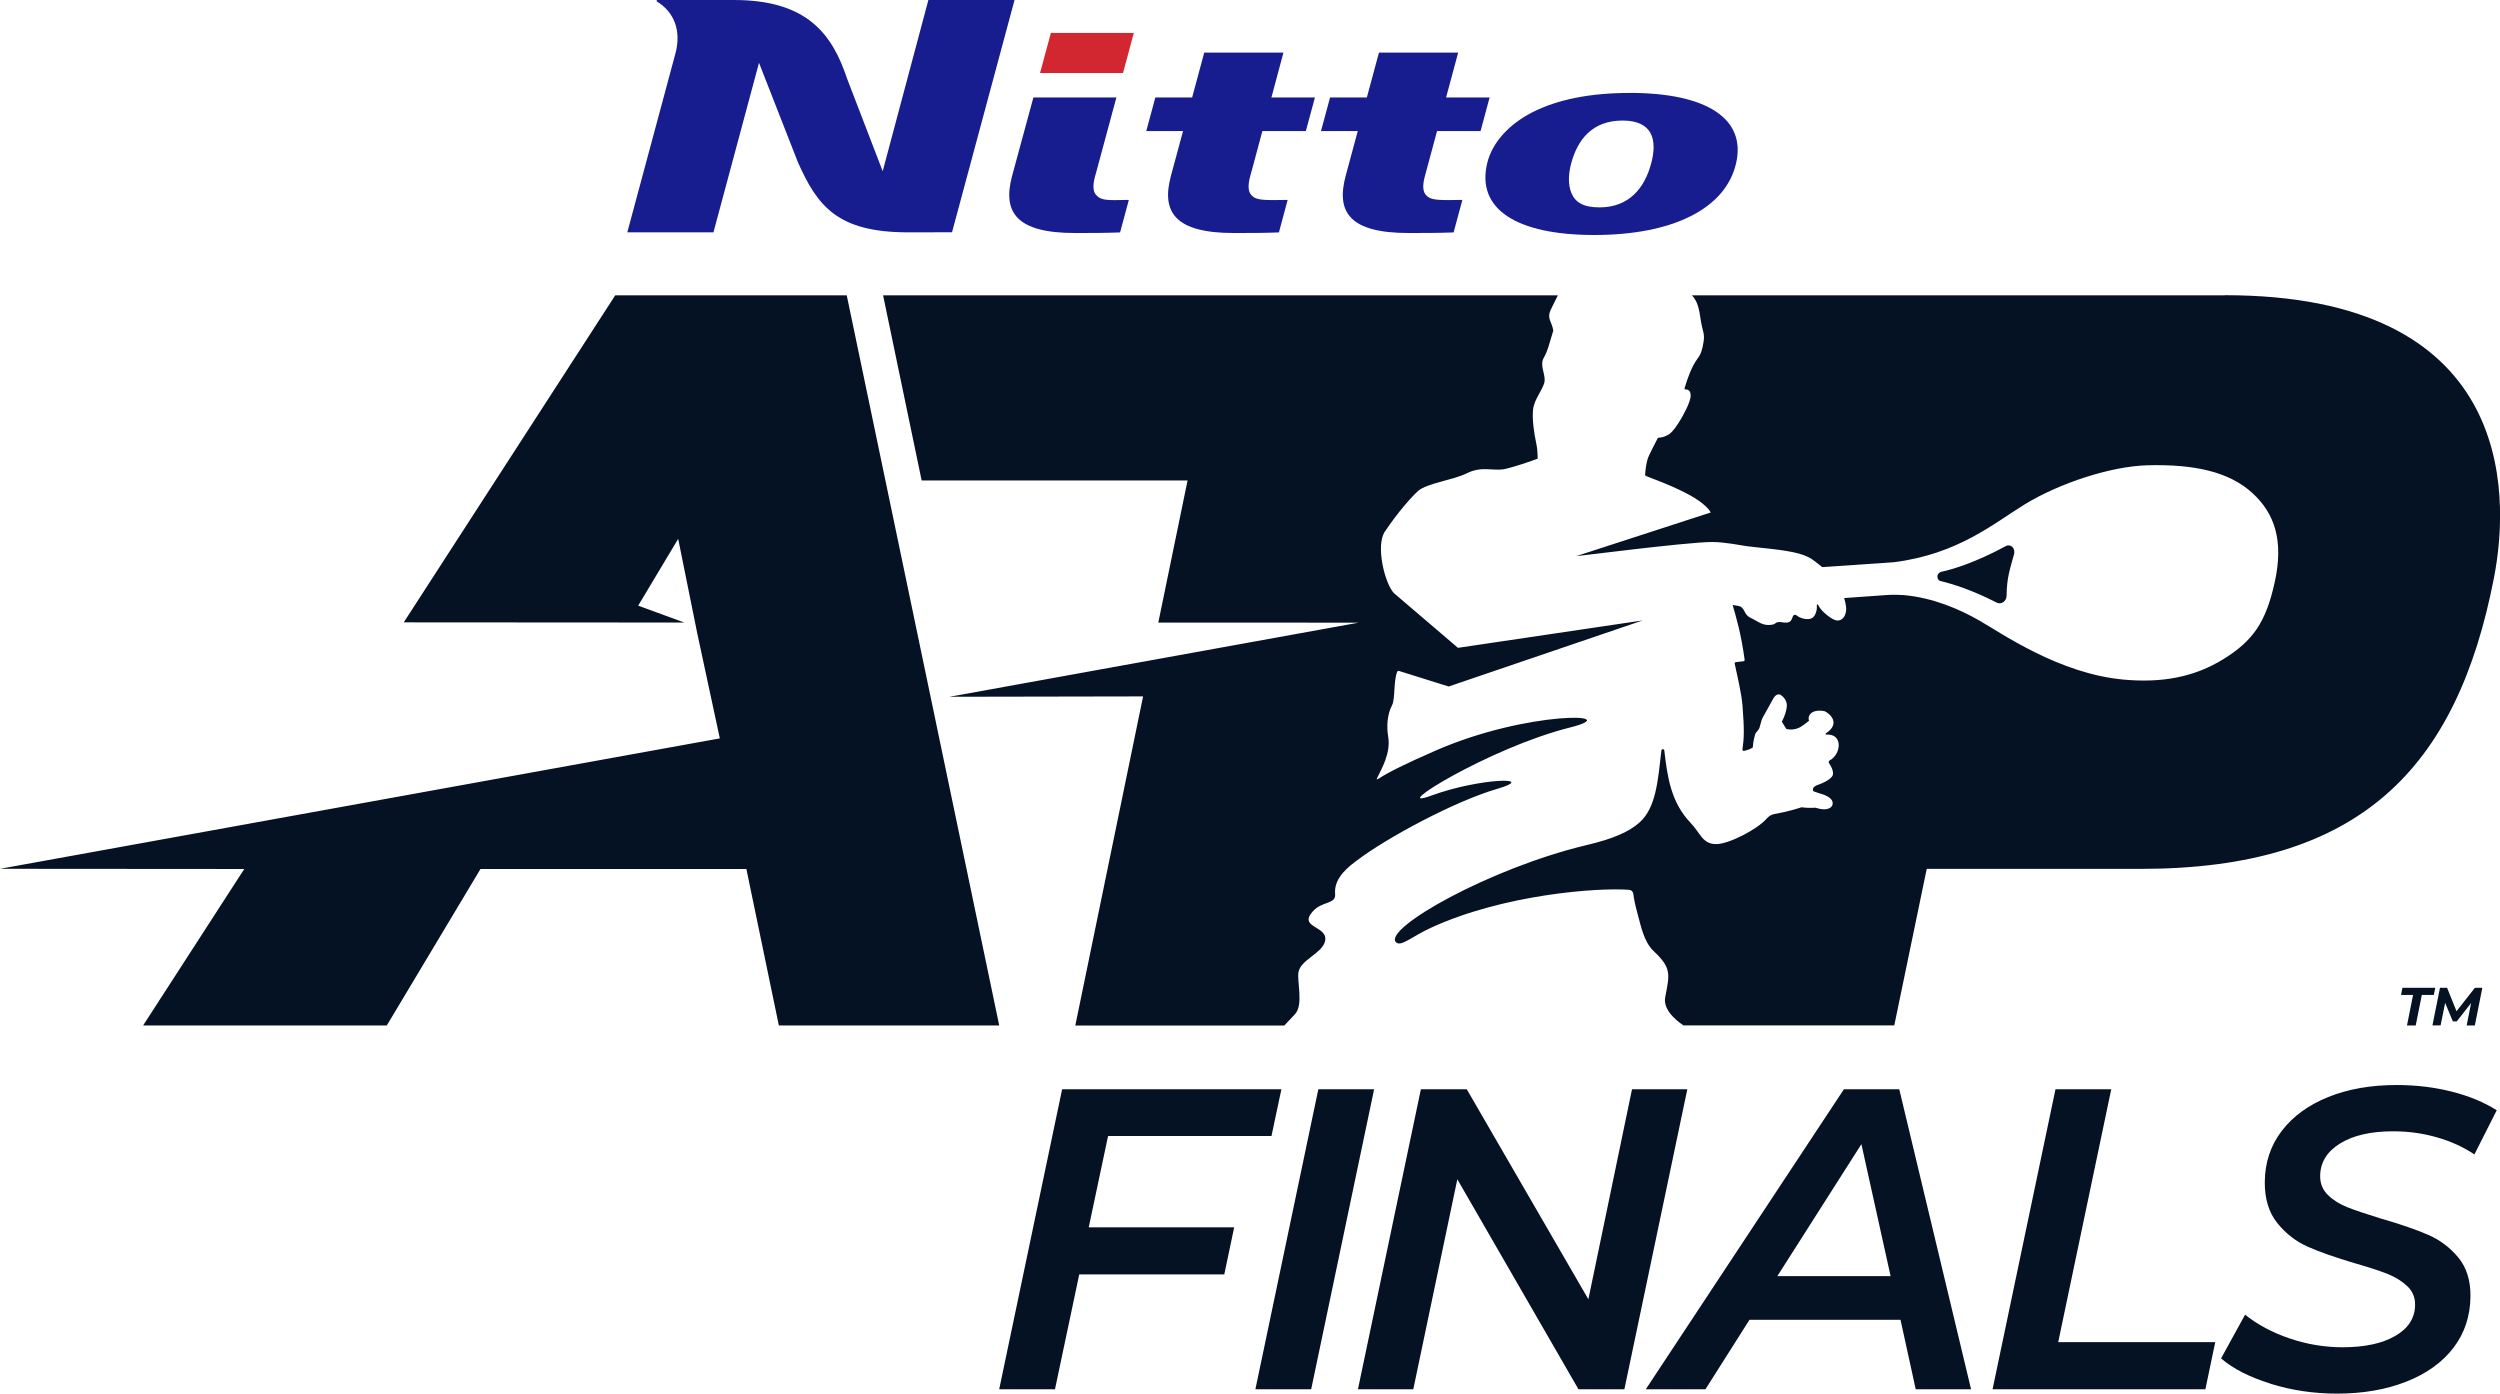
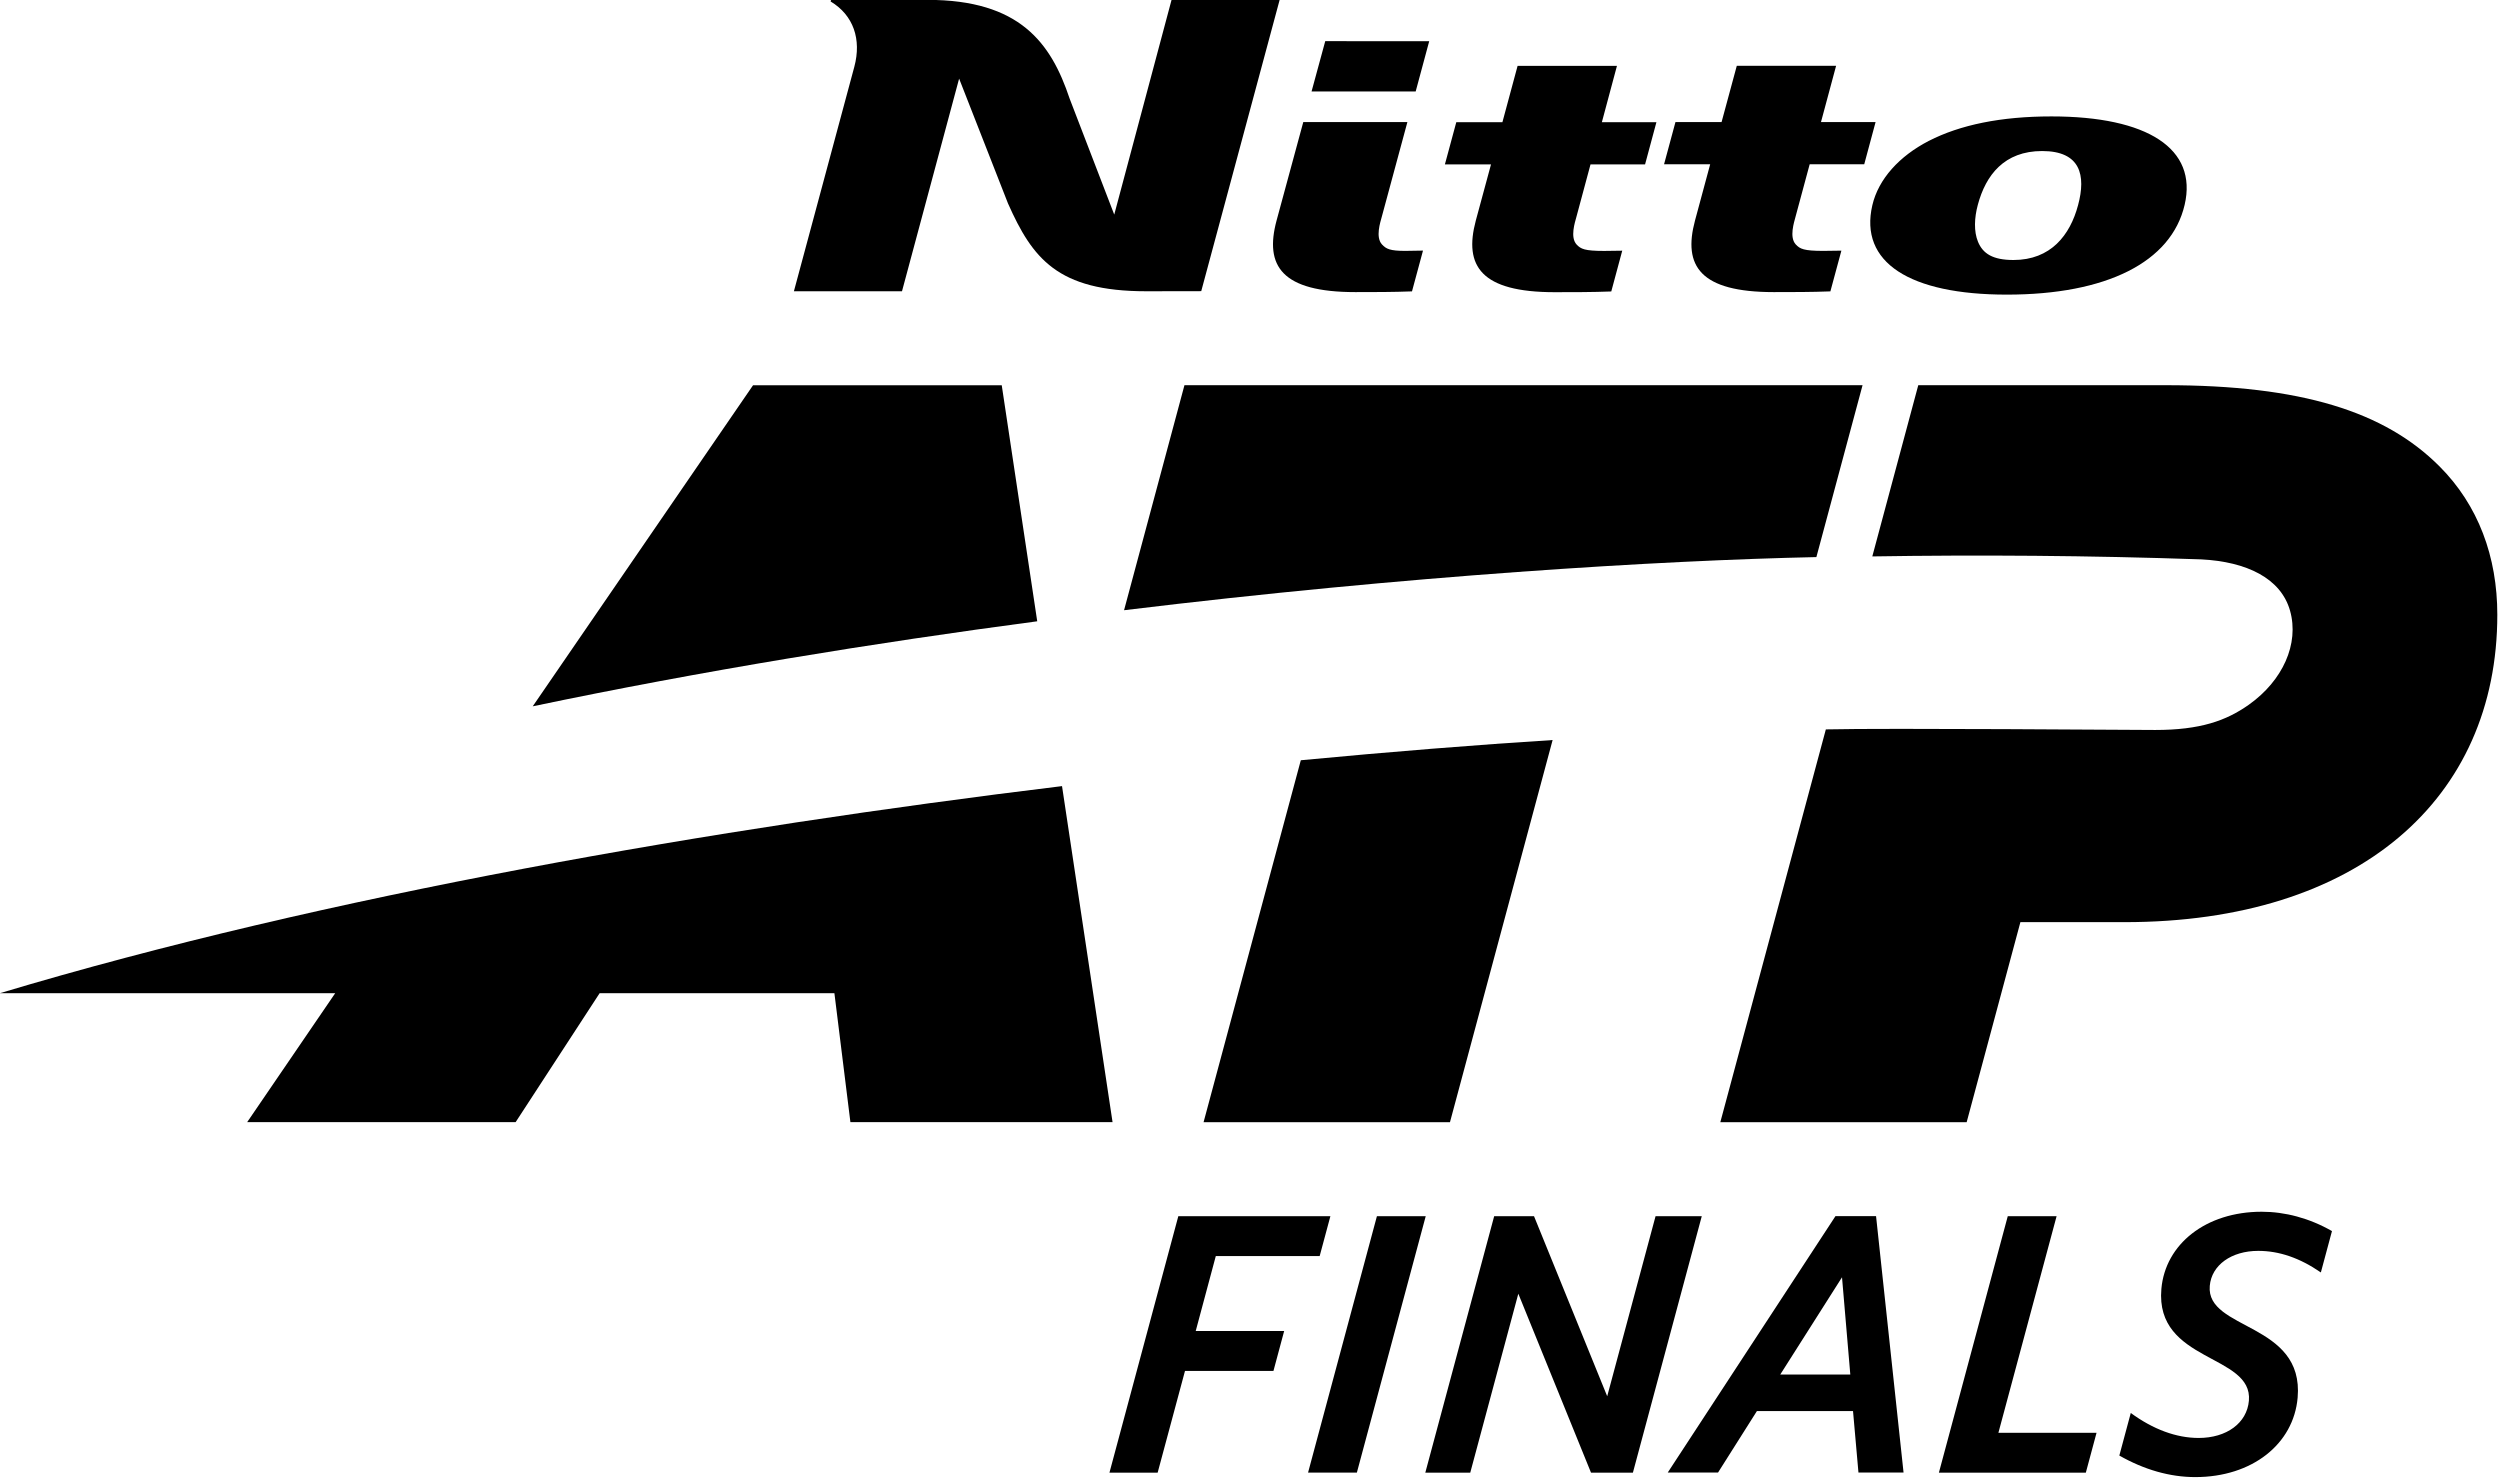
- <svg xmlns="http://www.w3.org/2000/svg" id="Layer_1" viewBox="0 0 678.95 378.47">
-   <defs>
-     <style>.cls-1{fill:#051224;}.cls-2{fill:#d22630;}.cls-3{fill:#171c8f;}</style>
-   </defs>
-   <path class="cls-1" d="m229.96,80.21l41.41,198.29h-59.85l-8.82-42.5h-72.21l-25.45,42.5H38.86l27.48-42.5-66.34-.05,195.49-35.42-6.14-28.58h0l-5.17-25.61-10.86,18.14,12.54,4.59-76.21-.05,57.44-88.82h62.88Zm374.23,0h-144.68c.73.82,1.13,1.59,1.33,2.09.77,1.98.84,3.47,1.1,4.96.49,2.9,1.07,3.32.72,5.54-.68,4.29-1.45,3.88-2.77,6.4-1.34,2.57-2.18,5.5-2.41,6.35-.03.12.06.22.19.21.47-.03,1.44.09,1.48,1.54.06,1.92-2.17,5.68-2.79,6.75-.63,1.07-2.04,3.28-3.23,3.98-2.06,1.2-2.7.51-3,1.11s-2.36,4.49-2.68,5.55c-.39,1.32-.58,2.95-.67,4.16-.01.2.09.37.28.44,4.14,1.62,14.96,5.47,17.56,9.88l-36.56,11.87c5.11-.61,10.73-1.3,15.7-1.87,6.81-.78,17.83-2.01,21.37-1.97,3.5.03,7.84.94,9.12,1.11,4.28.57,8.09.72,12.73,1.66,4.64.93,5.9,2.57,6.79,3.16.2.13,1.12.89,1.12.89,5.65-.4,14.36-.95,16.21-1.1.94-.08,2.87-.18,3.25-.23,17.59-2.24,27.23-10.66,35.63-15.78,9.29-5.66,23.25-10.29,33.25-10.55,12.92-.34,22.22,1.85,28.41,7.48,6.19,5.63,8.61,13.08,6.12,24.32-2.4,10.83-5.86,15.83-13.85,20.8-7.99,4.97-16.82,6.56-27.24,5.6-17.36-1.59-32.88-12.44-39.01-15.97-5.27-3.03-12.52-6.25-20.67-6.98-.78-.07-3.13-.14-4.78,0-.56.05-7.19.5-11.37.81.48,1.58.57,2.82.55,3.11-.12,2.12-1.3,3.14-2.6,2.98-1.18-.15-4.17-2.37-5.03-4.22-.08-.18-.35-.26-.35.03,0,.34.04.67,0,.98-.06.58-.41,2.36-1.67,2.72-1.05.3-2.67.03-3.84-.91-.34-.28-.85-.14-.99.27-.45,1.29-.72,2.06-3.16,1.58-1.67-.18-1.32.48-2.39.68-2.6.49-3.85-.88-5.92-1.84-2.06-.95-1.38-2.91-3.42-3.26-.4-.07-1.09-.2-1.47-.24,1.02,3.56,2.32,7.89,3.26,14.88.03.19-.11.38-.3.4l-2.1.25c-.2.02-.34.2-.3.39.53,2.71,1.84,7.79,2.12,11.44.51,6.65.43,8.6-.01,11.89-.03.23.17.43.39.38.66-.14,1.82-.47,2.42-.94.03-1.47.63-3.68.75-3.86.22-.3.44-.58.68-.84.17-.19.31-.41.38-.66l.54-1.92c.08-.29.2-.57.34-.83l2.87-5.16s.67-1.41,1.83-1.1c0,0,1.9,1.03,1.85,3.01-.05,1.98-1.36,4.38-1.36,4.38l1.22,1.95s2.2.72,4.34-.85c0,0,.6-.37,1.83-1.36-.53-1.44.74-3.27,4.22-2.61,1.2.51,4.61,3.22.35,6.02-.16.11-.08.36.12.34,4.64-.28,4.06,5.33.91,7.02-.28.15-.34.52-.16.77.48.67,1.18,1.89,1.06,3,0,0,.02,1.48-4.5,3.02,0,0-1.38.56-.83,1.58.55.2,1.15.41,1.86.63,0,0,4.09.93,3.29,3.19,0,0-.66,1.91-4.54.65,0,0-2.35.14-3.82-.12-.69.23-3.79,1.22-7.39,1.84-.83.14-1.51.61-2.09,1.25,0,.01-.02.02-.03.03-2.51,2.88-10.17,6.84-13.59,6.88-3.81.04-4.28-2.9-7.06-5.8-5.37-5.62-6.29-12.66-7.11-19.63-.05-.46-.73-.46-.78,0-.96,8.18-1.44,15.54-5.97,19.58-2.77,2.47-7.09,4.4-14.12,6.06-26.64,6.32-55.3,22.67-52.05,26.39,1.28,1.47,4.29-1.46,9.55-3.88,19.86-9.13,45.57-10.96,53.84-10.3.6.05,1.06.53,1.13,1.13.1.99.41,2.8,1.27,5.86.72,2.56,1.55,7.14,4.27,9.68,4.95,4.63,4.27,6.34,3.1,12.55-.76,4.06,4.8,7.44,4.94,7.59h57.28l8.81-42.5h58.14c59.43,0,85.84-27.13,95.92-79.09,4.69-24.16,4.54-76.71-73.11-76.71Zm-255.39,198.29c.8-.88,1.72-1.86,2.82-2.99,2.5-2.56.54-9.06,1.03-11.56.63-3.27,6.29-5,7.17-8.21,1.2-4.36-7.42-3.61-3.3-8.22,2.57-2.88,6.33-1.88,6.07-4.71-.42-4.6,4.08-7.72,5.97-9.16,8.22-6.24,26.68-16.09,37.85-19.35,11.72-3.41-4.43-3.1-17.79,1.8-12.14,4.45,15.7-12.99,37.74-18.52,15.7-3.94-11.53-4.7-36.62,6.33-7.97,3.5-12.41,5.65-15.6,7.72-.13.09-.29-.05-.22-.19,1.24-2.54,3.85-6.89,3.08-11.38-.5-2.94-.18-6.21,1.02-8.46.96-1.8.38-6.65,1.43-9.16.08-.19.3-.28.5-.22l13.48,4.22,52.68-17.94-50.16,7.44-17.4-14.87c-2.46-2.61-5.02-12.87-2.44-16.71,3.67-5.46,7.42-9.62,9.03-11.04,2.37-2.08,9.62-2.97,13.18-4.77,3.98-2.01,7.16-.65,10.02-1.1,2.78-.56,7.68-2.29,9.15-2.84.08-.03.12-.1.12-.18,0-.54-.1-2.57-.29-3.47-.79-3.67-1.22-7.13-.98-9.63.3-3.12,3.02-5.86,3.15-7.94.13-2.08-1.37-4.21-.22-6.25,1.07-1.89,1.35-3.35,2.57-7.33-.31-2.36-1.81-3.2-.72-5.62.57-1.27,1.55-3.08,1.97-3.98h-183.26l10.47,50.28h72.22l-7.95,38.59,54.42.02-111.11,20.13,52.56-.1-18.41,89.38h56.77Zm193.46-114.84c1.2.62,2.67-.34,2.69-1.88.05-5,.95-7.29,2.03-11.29.43-1.61-.92-2.9-2.29-2.16-8.09,4.37-13.99,6.2-17.5,6.97-.39.09-1.03.55-1.03,1.27,0,.71.4,1.12.78,1.21,3.41.83,8.66,2.45,15.33,5.88Z" />
-   <path class="cls-1" d="m655.34,270.2h-3.27l.39-1.93h8.91l-.39,1.93h-3.26l-1.66,8.3h-2.37l1.65-8.3Zm18.81-1.93l-2.03,10.22h-2.22l1.2-6.08-3.9,4.99h-1.05l-2.1-5.05-1.23,6.13h-2.22l2.05-10.22h1.93l2.56,6.37,5-6.37h2.03Z" />
-   <path class="cls-1" d="m300.93,308.52l-5.25,24.79h39.5l-2.69,12.8h-39.39l-6.59,31.19h-15.15l17.09-81.47h59.55l-2.69,12.69h-44.4Zm57.1-12.69h15.15l-17.09,81.47h-15.15l17.09-81.47Zm100.21,0l-17.09,81.47h-12.47l-32.9-57.03-11.96,57.03h-15.03l17.09-81.47h12.47l33.02,57.03,11.85-57.03h15.03Zm57.9,62.61h-41.02l-11.95,18.85h-16.2l53.8-81.47h15.03l19.5,81.47h-15.03l-4.13-18.85Zm-2.69-11.87l-7.93-35.84-22.83,35.84h30.76Zm44.77-50.74h15.15l-14.4,68.66h42.65l-2.68,12.8h-57.8l17.09-81.47Zm58.43,79.95c-5.73-1.78-10.22-4.07-13.45-6.87l6.52-11.87c3.39,2.72,7.43,4.87,12.12,6.46,4.68,1.59,9.47,2.39,14.37,2.39,5.98,0,10.75-1.03,14.3-3.08,3.55-2.05,5.35-4.87,5.38-8.44.02-2.02-.68-3.7-2.11-5.06-1.43-1.36-3.2-2.46-5.33-3.32-2.13-.85-5.09-1.82-8.89-2.91-5.27-1.55-9.52-3.04-12.77-4.48-3.25-1.43-6.03-3.59-8.33-6.46-2.3-2.87-3.43-6.59-3.39-11.17.05-5.28,1.59-9.89,4.62-13.85,3.03-3.96,7.23-7.02,12.61-9.19,5.38-2.17,11.57-3.26,18.56-3.26,5.28,0,10.29.6,15.01,1.8,4.73,1.2,8.79,2.89,12.19,5.06l-6.06,11.99c-3.01-2.02-6.41-3.57-10.21-4.65-3.8-1.09-7.75-1.63-11.87-1.63-6.06,0-10.87,1.11-14.42,3.32-3.56,2.21-5.35,5.14-5.39,8.79-.02,2.1.7,3.84,2.16,5.24,1.46,1.4,3.24,2.5,5.33,3.32,2.09.81,5.15,1.84,9.18,3.08,5.11,1.47,9.29,2.91,12.54,4.31,3.25,1.4,6.01,3.45,8.27,6.17,2.26,2.72,3.38,6.25,3.34,10.59-.05,5.35-1.59,10.01-4.62,13.97-3.03,3.96-7.29,7.02-12.79,9.19-5.5,2.17-11.78,3.26-18.85,3.26-6.29,0-12.3-.89-18.04-2.68Z" />
-   <polygon class="cls-2" points="307.92 8.95 285.4 8.94 282.45 19.83 304.99 19.83 307.92 8.95" />
-   <path class="cls-3" d="m342.83,35.6h11.81l2.47-9.13h-11.82l3.27-12.19h-21.51l-3.29,12.19h-9.99l-2.47,9.13h9.99l-3.3,12.19c-2.63,9.83,1.13,15.49,17.07,15.49,4.04,0,8.17,0,12.27-.16l2.37-8.83-3.91.05c-4.2,0-5.05-.41-5.97-1.39-1.44-1.56-.37-4.78-.03-6.02l3.04-11.33Z" />
-   <path class="cls-3" d="m178.4,0l-.09.35c4.96,2.97,6.72,8.2,5.13,14.15l-13.08,48.6h23.4l12.37-46.04,10.58,27.03c5.3,11.89,10.7,19.01,29.92,19.01l11.92-.02L275.53,0h-23.4l-12.41,46.5-9.66-25.12c-4.04-12.1-10.79-21.38-30.78-21.38h-20.88Z" />
-   <path class="cls-3" d="m303.19,26.47h-22.54l-5.79,21.32c-2.63,9.83,1.12,15.49,17.06,15.49,4.04,0,8.17,0,12.27-.16l2.38-8.83-3.84.06c-3.31,0-4.13-.41-5.04-1.39-1.44-1.57-.37-4.78-.03-6.02l5.53-20.47Z" />
-   <path class="cls-3" d="m390.28,35.6h11.81l2.46-9.13h-11.82l3.28-12.19h-21.51l-3.29,12.19h-9.99l-2.47,9.13h9.99l-3.29,12.19c-2.64,9.83,1.11,15.49,17.05,15.49,4.04,0,8.17,0,12.27-.16l2.38-8.83-3.92.05c-4.21,0-5.06-.41-5.97-1.39-1.44-1.56-.37-4.78-.04-6.02l3.05-11.33Z" />
-   <path class="cls-3" d="m442.63,25.24c-10.92,0-19.76,1.82-26.58,5.31-6.33,3.28-10.88,8.24-12.19,13.91-2.88,12.36,8.04,19.36,29.12,19.36s35.6-7,38.5-19.44c2.83-12.16-7.99-19.15-28.85-19.15m5.77,19.23c-1.72,6.47-5.9,11.86-13.98,11.86-4.48,0-6.61-1.38-7.67-3.93-.93-2.25-.81-5.17-.05-8.01,1.73-6.47,5.74-11.64,13.94-11.64s9.52,5.24,7.77,11.72" />
+ <svg xmlns="http://www.w3.org/2000/svg" width="100%" height="100%" viewBox="0 0 402 238" version="1.1" xml:space="preserve" style="fill-rule:evenodd;clip-rule:evenodd;stroke-linejoin:round;stroke-miterlimit:2;">
+   <g transform="matrix(1,0,0,1,-1275.59,-2676.7)">
+     <g transform="matrix(1.87141,0,0,1.87141,-1111.57,-2332.51)">
+       <g transform="matrix(4.16667,0,0,4.16667,1485.2,2766.16)">
+         <path d="M0,-11.854C-1.129,-12.983 -2.844,-13.526 -5.645,-13.526L-10.747,-13.526L-11.695,-9.995C-9.492,-10.03 -7.227,-10.014 -4.909,-9.934C-3.977,-9.886 -3.269,-9.546 -3.08,-8.875C-2.888,-8.193 -3.23,-7.433 -3.93,-6.937C-4.398,-6.606 -4.933,-6.416 -5.86,-6.416C-6.34,-6.416 -11.359,-6.458 -12.653,-6.428L-14.829,1.672L-9.749,1.672L-8.641,-2.453L-6.492,-2.453C-1.672,-2.453 1.194,-4.993 1.194,-8.793C1.194,-9.987 0.803,-11.051 0,-11.854" style="fill-rule:nonzero;" />
+       </g>
+       <g transform="matrix(2.66216,-3.20531,-3.20531,-2.66216,1361.88,2711.07)">
+         <path d="M-3.076,-3.44C-5.568,-1.138 -8.273,1.22 -11.072,3.443L-3.076,4.178L0.201,0.233L-3.076,-3.44Z" style="fill-rule:nonzero;" />
+       </g>
+       <g transform="matrix(4.16667,0,0,4.16667,1371.19,2744.25)">
+         <path d="M0,6.93L-5.406,6.93L-5.736,4.27L-10.577,4.27L-12.31,6.93L-17.846,6.93L-16.03,4.27L-22.944,4.27C-16.206,2.248 -8.159,0.866 -1.042,0L0,6.93Z" style="fill-rule:nonzero;" />
+       </g>
+       <g transform="matrix(-3.85235,1.5876,1.5876,3.85235,1405.74,2767.75)">
+         <path d="M1.725,-7.388C-0.07,-6.84 -1.739,-6.303 -3.235,-5.795L1.725,0.685L6.423,-1.251L1.725,-7.388Z" style="fill-rule:nonzero;" />
+       </g>
+       <g transform="matrix(-1.08094,4.02401,4.02401,1.08094,1405.01,2752.62)">
+         <path d="M-11.831,4.432L-8.161,4.432C-7.251,1.313 -5.606,-3.6 -3.399,-9.072L-8.203,-9.073L-11.831,4.432Z" style="fill-rule:nonzero;" />
+       </g>
+       <g transform="matrix(4.16667,0,0,4.16667,1428.56,2789.62)">
+         <path d="M0,1.246L1.274,-0.76L1.445,1.246L0,1.246ZM1.976,-2.021L1.139,-2.021L-2.32,3.267L-1.283,3.267L-0.481,1.999L1.501,1.999L1.613,3.267L2.543,3.267L1.976,-2.021Z" style="fill-rule:nonzero;" />
+       </g>
+       <g transform="matrix(4.16667,0,0,4.16667,1458.68,2786.33)">
+         <path d="M0,2.828C0.462,3.166 0.939,3.343 1.4,3.343C1.977,3.343 2.396,3.036 2.436,2.575C2.521,1.606 0.498,1.79 0.631,0.269C0.712,-0.654 1.547,-1.322 2.7,-1.322C3.177,-1.322 3.681,-1.192 4.149,-0.923L3.92,-0.07C3.485,-0.37 3.06,-0.515 2.629,-0.515C2.076,-0.515 1.666,-0.223 1.629,0.207C1.548,1.129 3.578,0.953 3.441,2.513C3.358,3.466 2.506,4.15 1.33,4.15C0.807,4.15 0.277,3.998 -0.236,3.706L0,2.828Z" style="fill-rule:nonzero;" />
+       </g>
+       <g transform="matrix(4.16667,0,0,4.16667,1403.98,2803.24)">
+         <path d="M0,-5.288L0.822,-5.288L2.331,-1.575L3.328,-5.288L4.281,-5.288L2.861,0L1.997,0L0.498,-3.69L-0.493,0L-1.42,0L0,-5.288Z" style="fill-rule:nonzero;" />
+       </g>
+       <g transform="matrix(4.16667,0,0,4.16667,1448.11,2803.24)">
+         <path d="M0,-5.288L1.007,-5.288L-0.193,-0.822L1.831,-0.822L1.61,0L-1.42,0L0,-5.288Z" style="fill-rule:nonzero;" />
+       </g>
+       <g transform="matrix(-1.0806,4.0241,4.0241,1.0806,1403.46,2795.91)">
+         <path d="M-2.814,-3.13L2.661,-3.13L2.4,-2.158L-3.075,-2.158L-2.814,-3.13Z" style="fill-rule:nonzero;" />
+       </g>
+       <g transform="matrix(4.16667,0,0,4.16667,1376.84,2803.24)">
+         <path d="M0,-5.288L3.136,-5.288L2.915,-4.466L0.773,-4.466L0.359,-2.921L2.183,-2.921L1.962,-2.098L0.138,-2.098L-0.426,0L-1.42,0L0,-5.288Z" style="fill-rule:nonzero;" />
+       </g>
+       <g transform="matrix(4.16667,0,0,4.16667,1388.29,2680.24)">
+         <path d="M0,1.037L2.147,1.037L2.426,0.001L0.282,0L0,1.037Z" style="fill-rule:nonzero;" />
+       </g>
+       <g transform="matrix(4.16667,0,0,4.16667,1414.53,2701.81)">
+         <path d="M0,-4.667L-2.049,-4.667L-2.362,-3.506L-3.313,-3.506L-3.548,-2.636L-2.597,-2.636L-2.911,-1.476C-3.161,-0.539 -2.803,0 -1.285,0C-0.901,0 -0.508,0 -0.117,-0.015L0.109,-0.856L-0.264,-0.851C-0.664,-0.851 -0.745,-0.89 -0.832,-0.983C-0.969,-1.132 -0.867,-1.439 -0.835,-1.557L-0.545,-2.636L0.58,-2.636L0.814,-3.506L-0.311,-3.506L0,-4.667Z" style="fill-rule:nonzero;" />
+       </g>
+       <g transform="matrix(4.16667,0,0,4.16667,1376.26,2701.73)">
+         <path d="M0,-6.009L-1.182,-1.581L-2.102,-3.973C-2.487,-5.125 -3.13,-6.009 -5.034,-6.009L-7.022,-6.009L-7.031,-5.976C-6.559,-5.693 -6.391,-5.195 -6.542,-4.629L-7.788,0L-5.559,0L-4.381,-4.385L-3.373,-1.811C-2.869,-0.679 -2.354,0 -0.523,0L0.612,-0.002L2.229,-6.009L0,-6.009Z" style="fill-rule:nonzero;" />
+       </g>
+       <g transform="matrix(4.16667,0,0,4.16667,1394.34,2691.29)">
+         <path d="M0,1.54C-0.137,1.391 -0.035,1.084 -0.003,0.966L0.524,-0.983L-1.623,-0.983L-2.174,1.048C-2.425,1.984 -2.068,2.523 -0.55,2.523C-0.165,2.523 0.228,2.523 0.619,2.508L0.846,1.667L0.48,1.673C0.165,1.673 0.086,1.633 0,1.54" style="fill-rule:nonzero;" />
+       </g>
+       <g transform="matrix(4.16667,0,0,4.16667,1431.09,2693.34)">
+         <path d="M0,-0.605L1.125,-0.605L1.359,-1.475L0.233,-1.475L0.545,-2.636L-1.503,-2.636L-1.817,-1.475L-2.768,-1.475L-3.003,-0.605L-2.052,-0.605L-2.365,0.556C-2.616,1.492 -2.26,2.031 -0.741,2.031C-0.356,2.031 0.038,2.031 0.427,2.016L0.654,1.176L0.282,1.181C-0.12,1.181 -0.201,1.141 -0.287,1.048C-0.424,0.899 -0.322,0.593 -0.291,0.474L0,-0.605Z" style="fill-rule:nonzero;" />
+       </g>
+       <g transform="matrix(4.16667,0,0,4.16667,1454.15,2694.39)">
+         <path d="M0,-0.013C-0.164,0.604 -0.562,1.117 -1.332,1.117C-1.758,1.117 -1.962,0.986 -2.063,0.742C-2.151,0.528 -2.14,0.25 -2.067,-0.021C-1.902,-0.637 -1.52,-1.13 -0.74,-1.13C0.051,-1.13 0.167,-0.631 0,-0.013M-0.549,-1.844C-1.589,-1.844 -2.431,-1.671 -3.08,-1.338C-3.684,-1.026 -4.116,-0.554 -4.242,-0.013C-4.516,1.165 -3.476,1.831 -1.468,1.831C0.581,1.831 1.922,1.165 2.198,-0.021C2.468,-1.178 1.437,-1.844 -0.549,-1.844" style="fill-rule:nonzero;" />
+       </g>
+     </g>
+   </g>
</svg>
